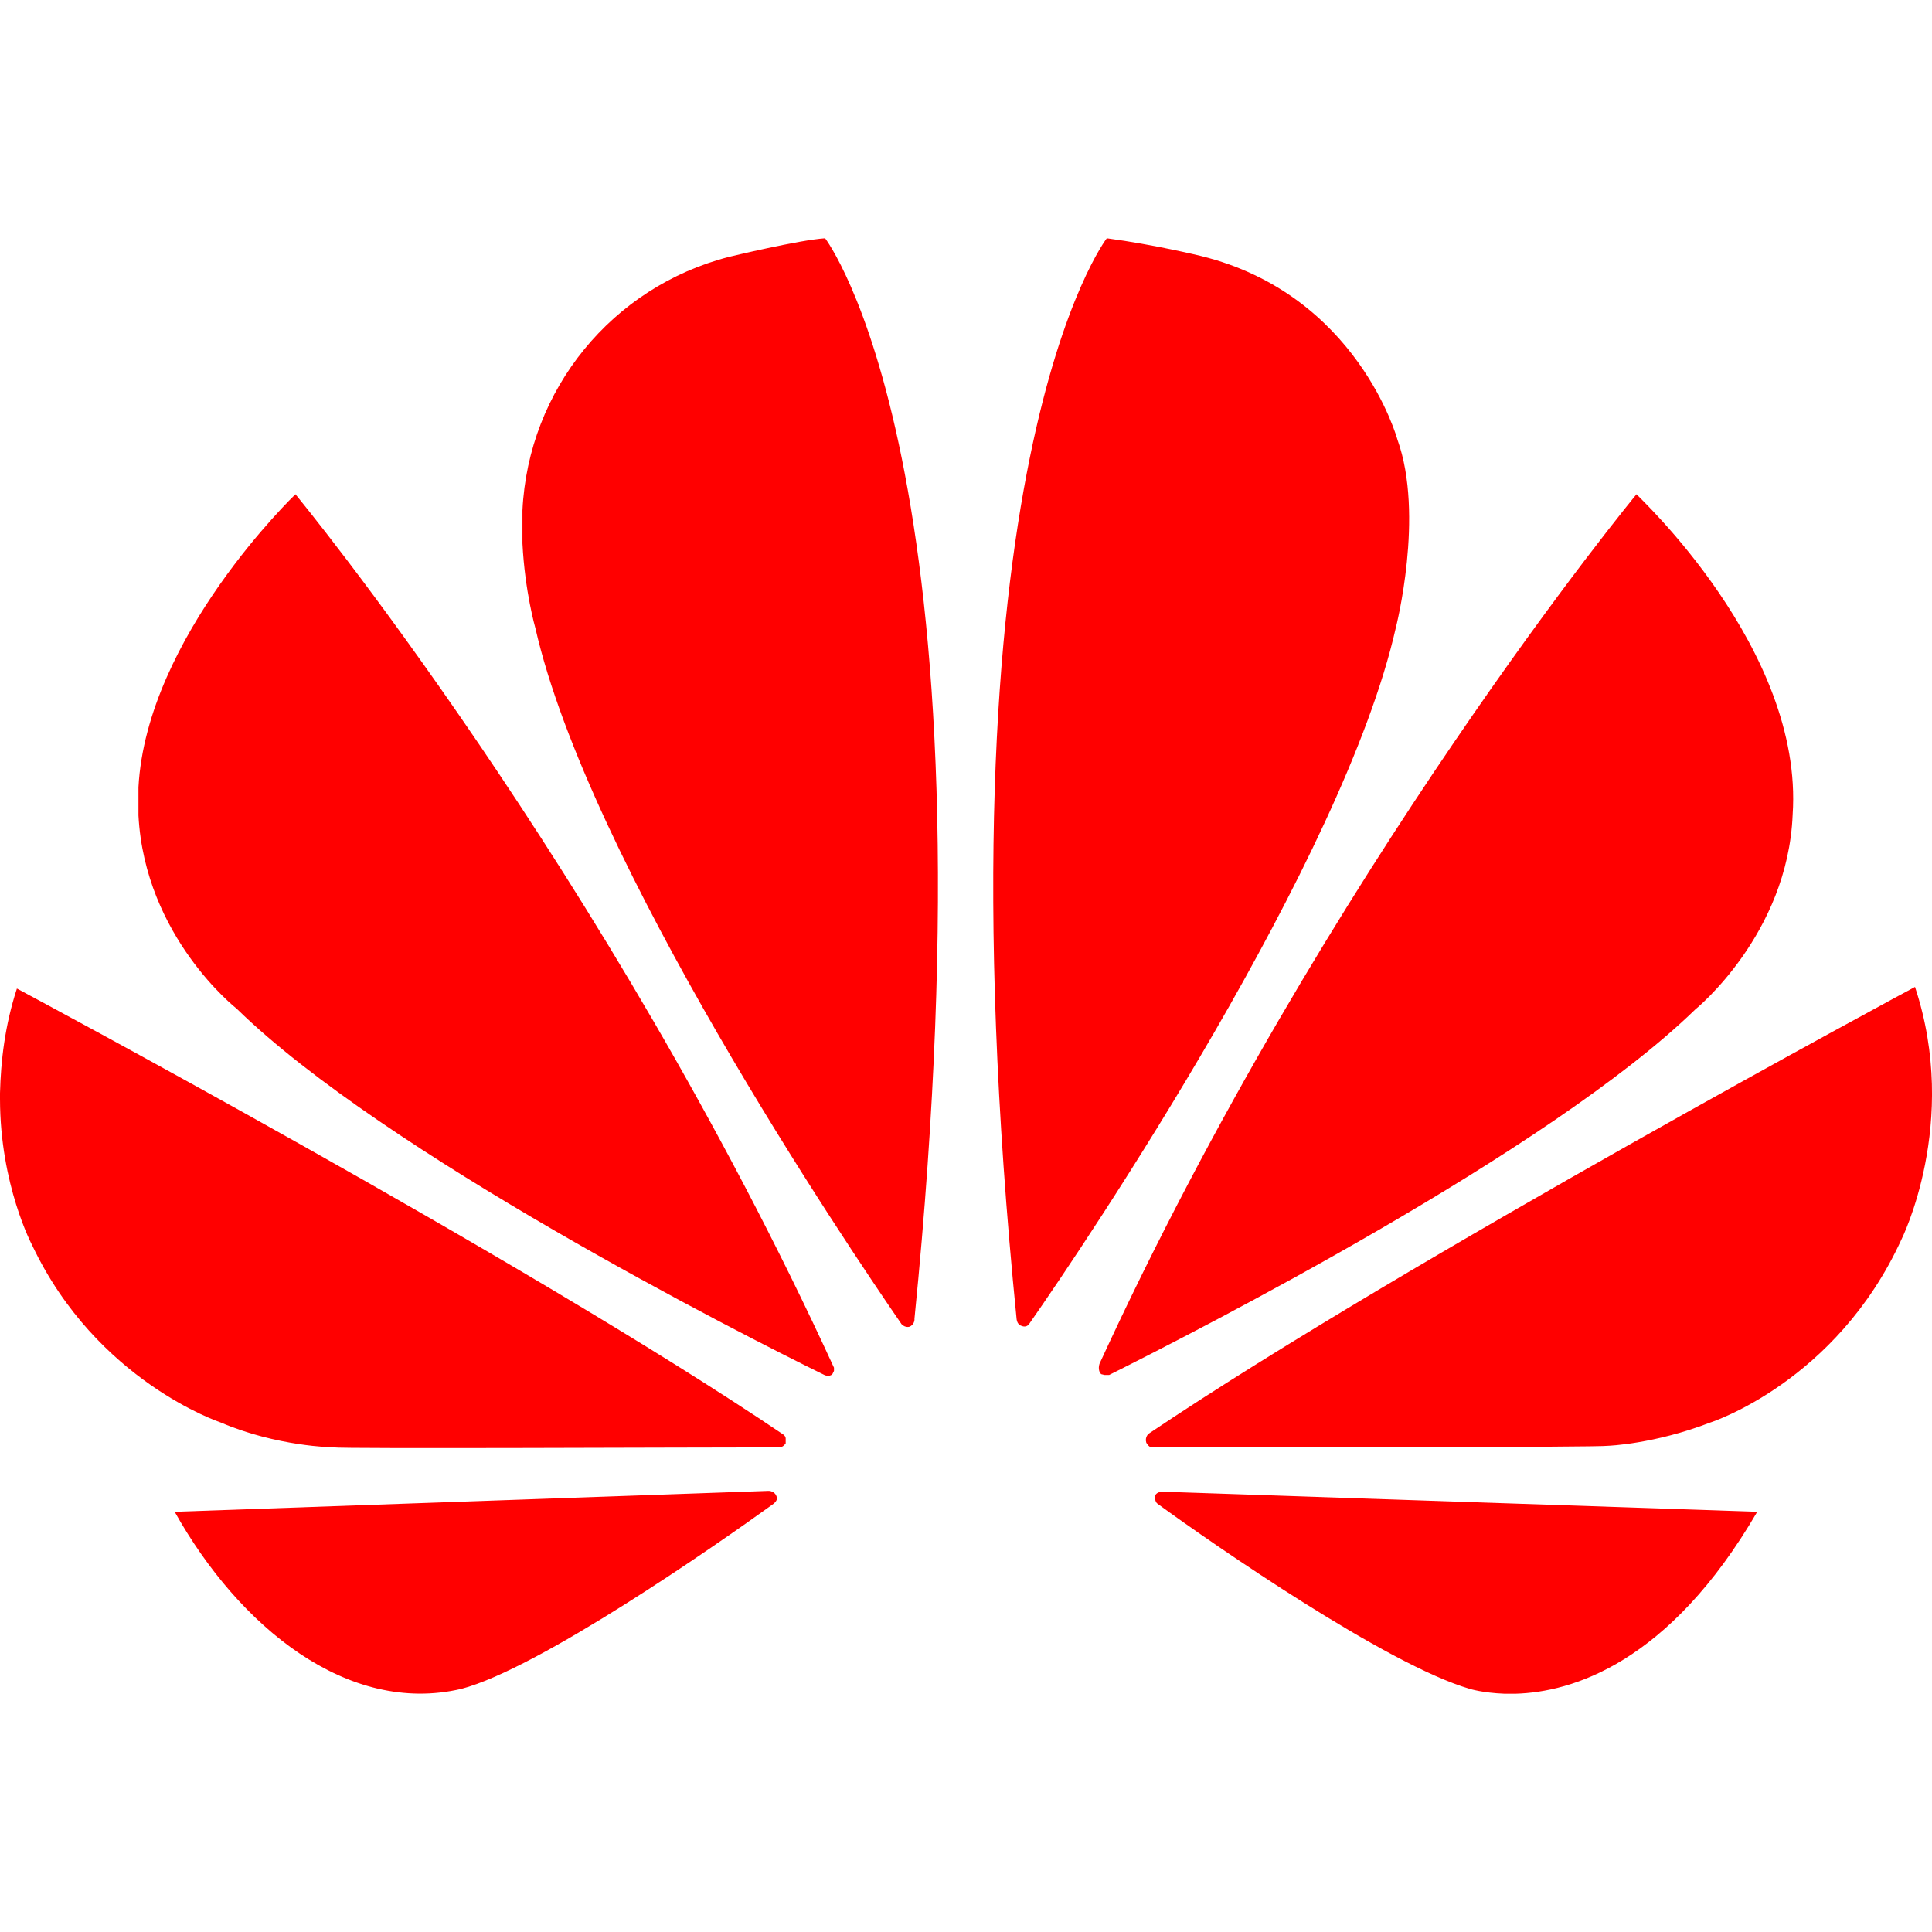
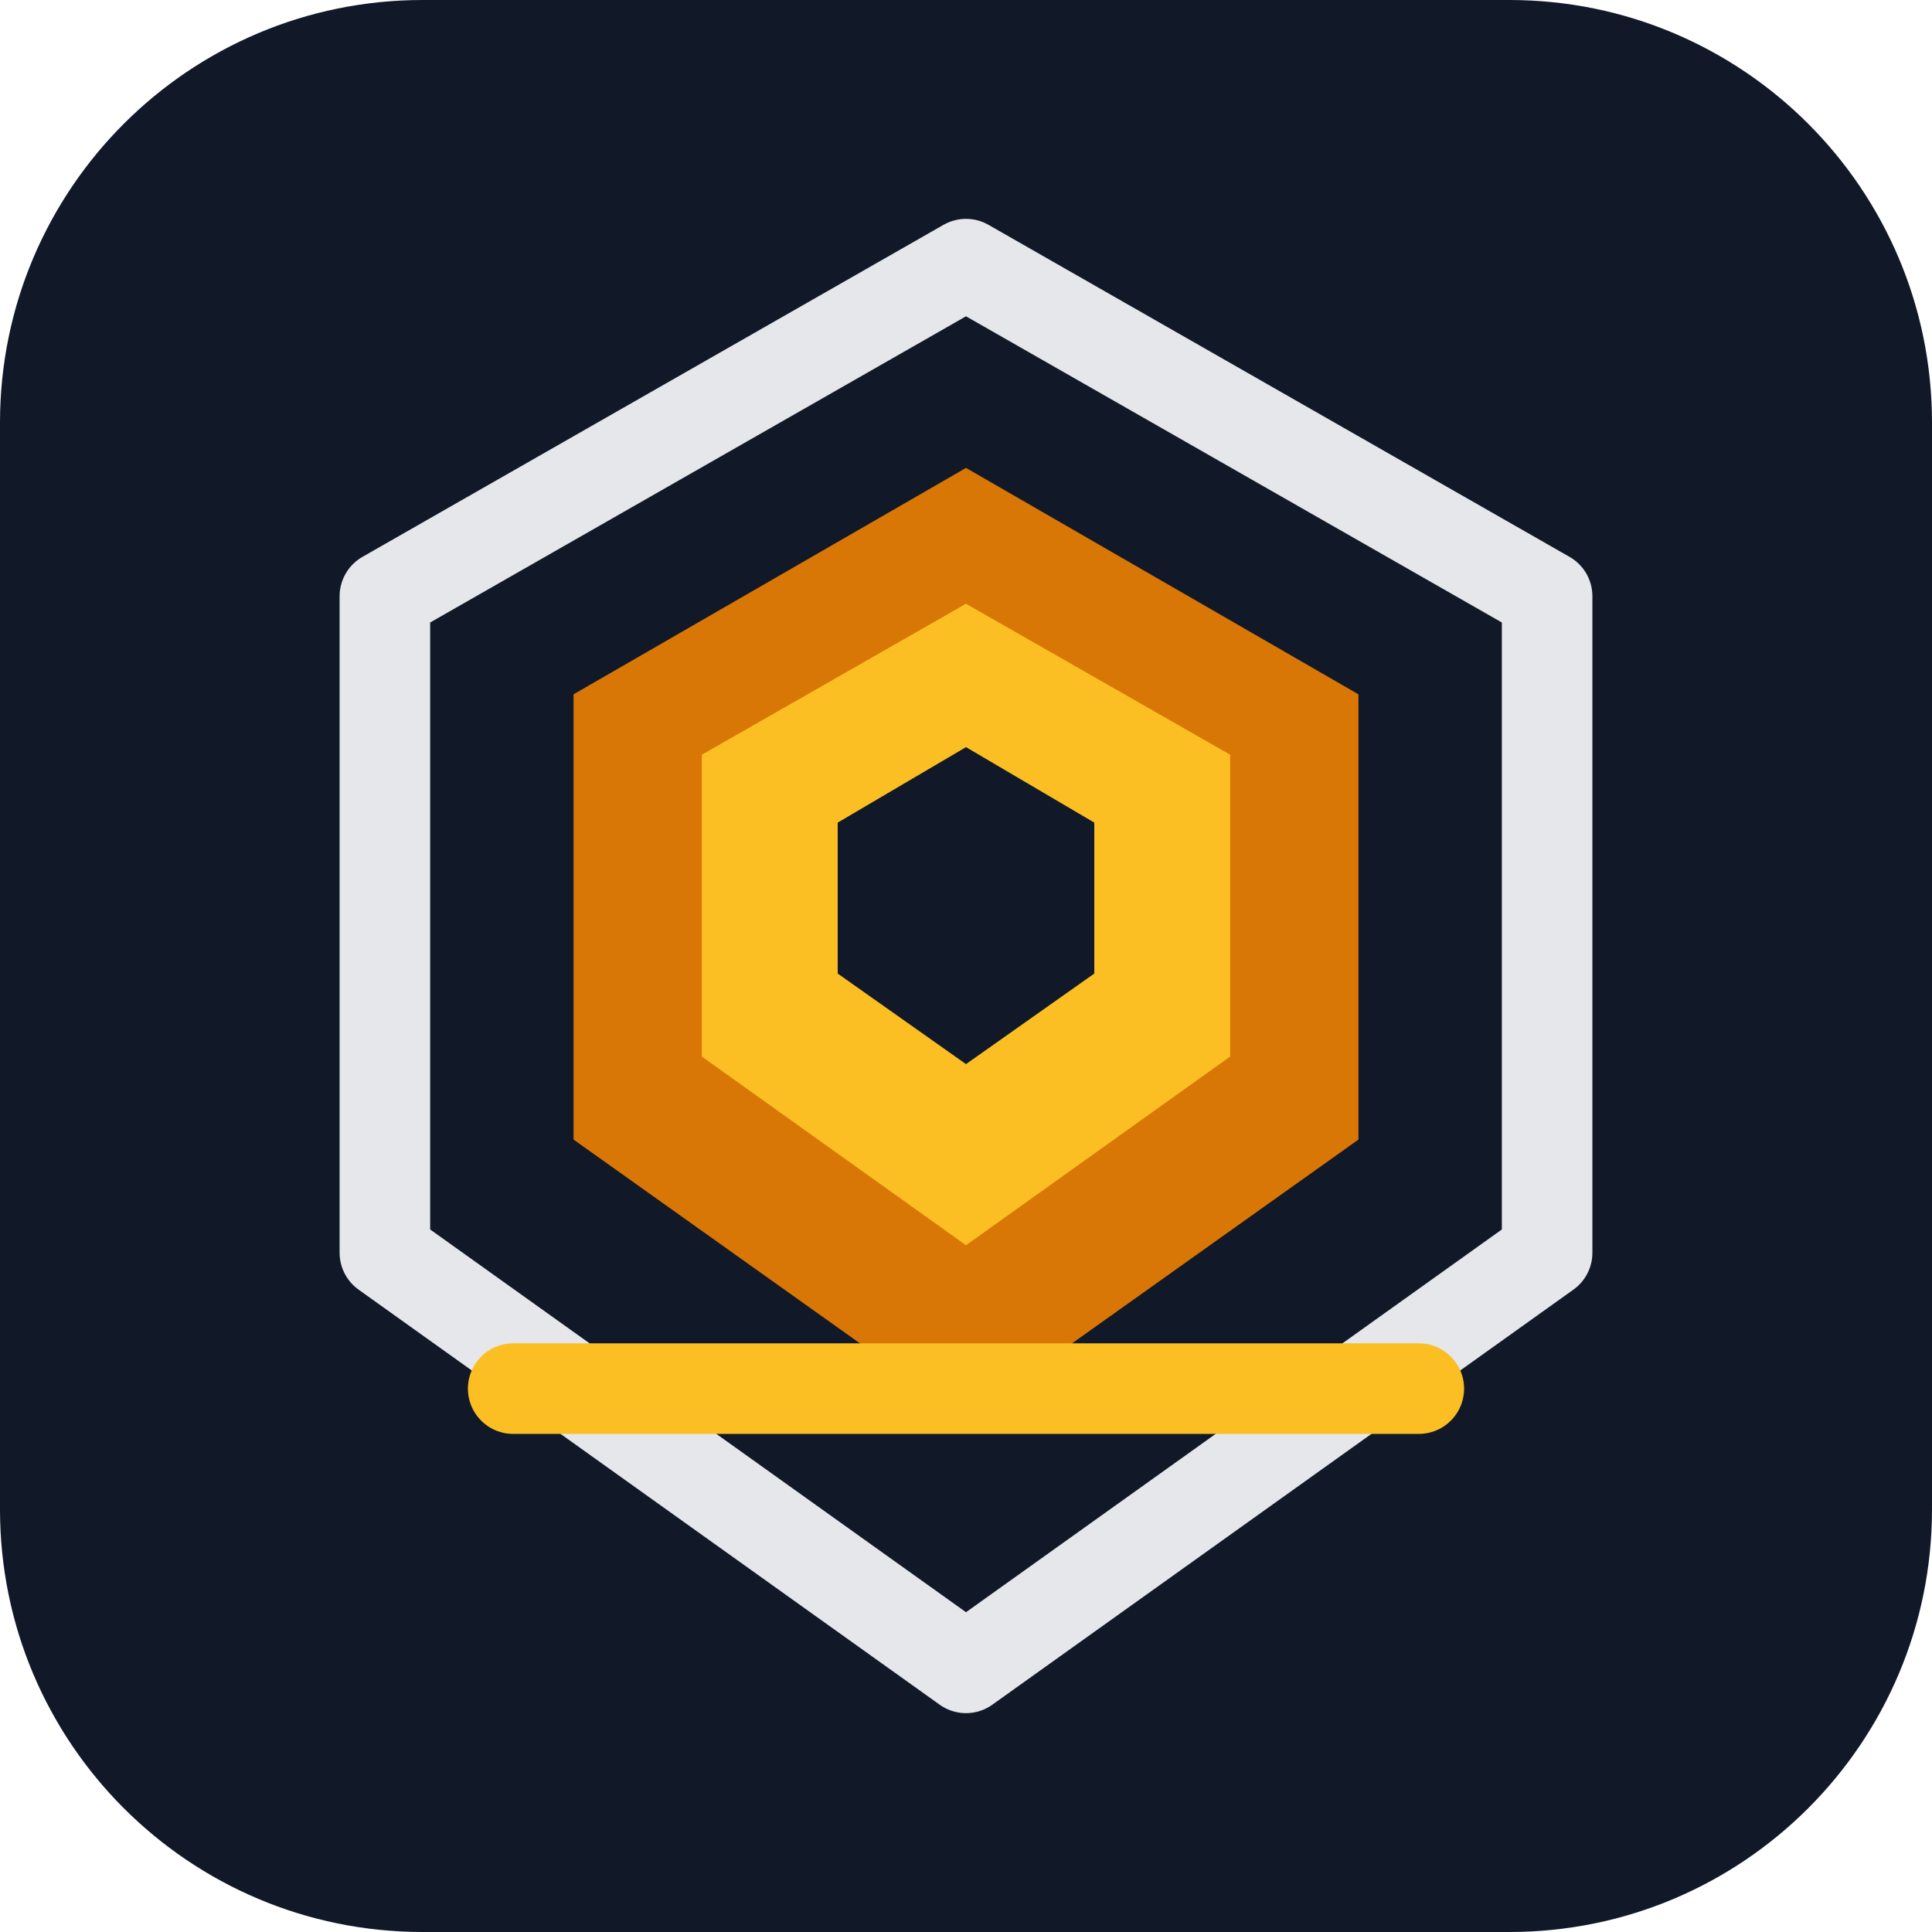
- <svg xmlns="http://www.w3.org/2000/svg" fill="#FF0000" role="img" viewBox="0 0 24 24">
-   <path d="M3.67 6.14S1.82 7.91 1.72 9.78v.35c.08 1.51 1.22 2.4 1.22 2.4 1.83 1.79 6.26 4.04 7.3 4.55 0 0 .06.03.1-.01l.02-.04v-.04C7.52 10.8 3.67 6.14 3.67 6.14zM9.65 18.6c-.02-.08-.1-.08-.1-.08l-7.38.26c.8 1.43 2.15 2.53 3.56 2.2.96-.25 3.16-1.78 3.88-2.3.06-.05.04-.09.04-.09zm.08-.78C6.49 15.63.21 12.28.21 12.28c-.15.46-.2.9-.21 1.3v.07c0 1.07.4 1.82.4 1.82.8 1.69 2.34 2.2 2.34 2.2.7.3 1.4.31 1.4.31.12.02 4.4 0 5.54 0 .05 0 .08-.05.08-.05v-.06c0-.03-.03-.05-.03-.05zM9.06 3.19a3.42 3.42 0 00-2.57 3.15v.41c.03.6.16 1.05.16 1.05.66 2.9 3.86 7.65 4.55 8.65.05.05.1.03.1.03a.1.1 0 00.06-.1c1.06-10.6-1.11-13.42-1.11-13.42-.32.02-1.19.23-1.19.23zm8.299 2.27s-.49-1.8-2.44-2.28c0 0-.57-.14-1.17-.22 0 0-2.18 2.81-1.12 13.43.01.07.06.08.06.08.07.03.1-.03.1-.03.72-1.03 3.9-5.76 4.55-8.64 0 0 .36-1.4.02-2.34zm-2.92 13.07s-.07 0-.09.05c0 0-.01.07.03.1.7.51 2.85 2 3.88 2.3 0 0 .16.05.43.06h.14c.69-.02 1.9-.37 3-2.26l-7.4-.25zm7.83-8.41c.14-2.06-1.94-3.97-1.94-3.98 0 0-3.85 4.66-6.67 10.8 0 0-.03.08.02.13l.04.01h.06c1.06-.53 5.46-2.77 7.28-4.54 0 0 1.15-.93 1.21-2.42zm1.52 2.14s-6.28 3.37-9.52 5.55c0 0-.05.04-.03.11 0 0 .03.06.07.06 1.16 0 5.56 0 5.67-.02 0 0 .57-.02 1.27-.29 0 0 1.56-.5 2.37-2.27 0 0 .73-1.45.17-3.14z" />
+ <svg xmlns="http://www.w3.org/2000/svg" viewBox="0 0 256 256" role="img" aria-label="Pangu icon">
+   <rect width="256" height="256" rx="56" fill="#111827" />
+   <path d="M128 35 205 79v87l-77 55-77-55V79l77-44Z" fill="none" stroke="#E5E7EB" stroke-width="12" stroke-linejoin="round" />
+   <path d="M128 62 180 92v59l-52 37-52-37V92l52-30Z" fill="#D97706" />
+   <path d="M128 80 163 100v40l-35 25-35-25v-40l35-20Z" fill="#FBBF24" />
+   <path d="M128 99 145 109v20l-17 12-17-12v-20l17-10Z" fill="#111827" />
+   <path d="M68 184h120" stroke="#FBBF24" stroke-width="12" stroke-linecap="round" />
</svg>
